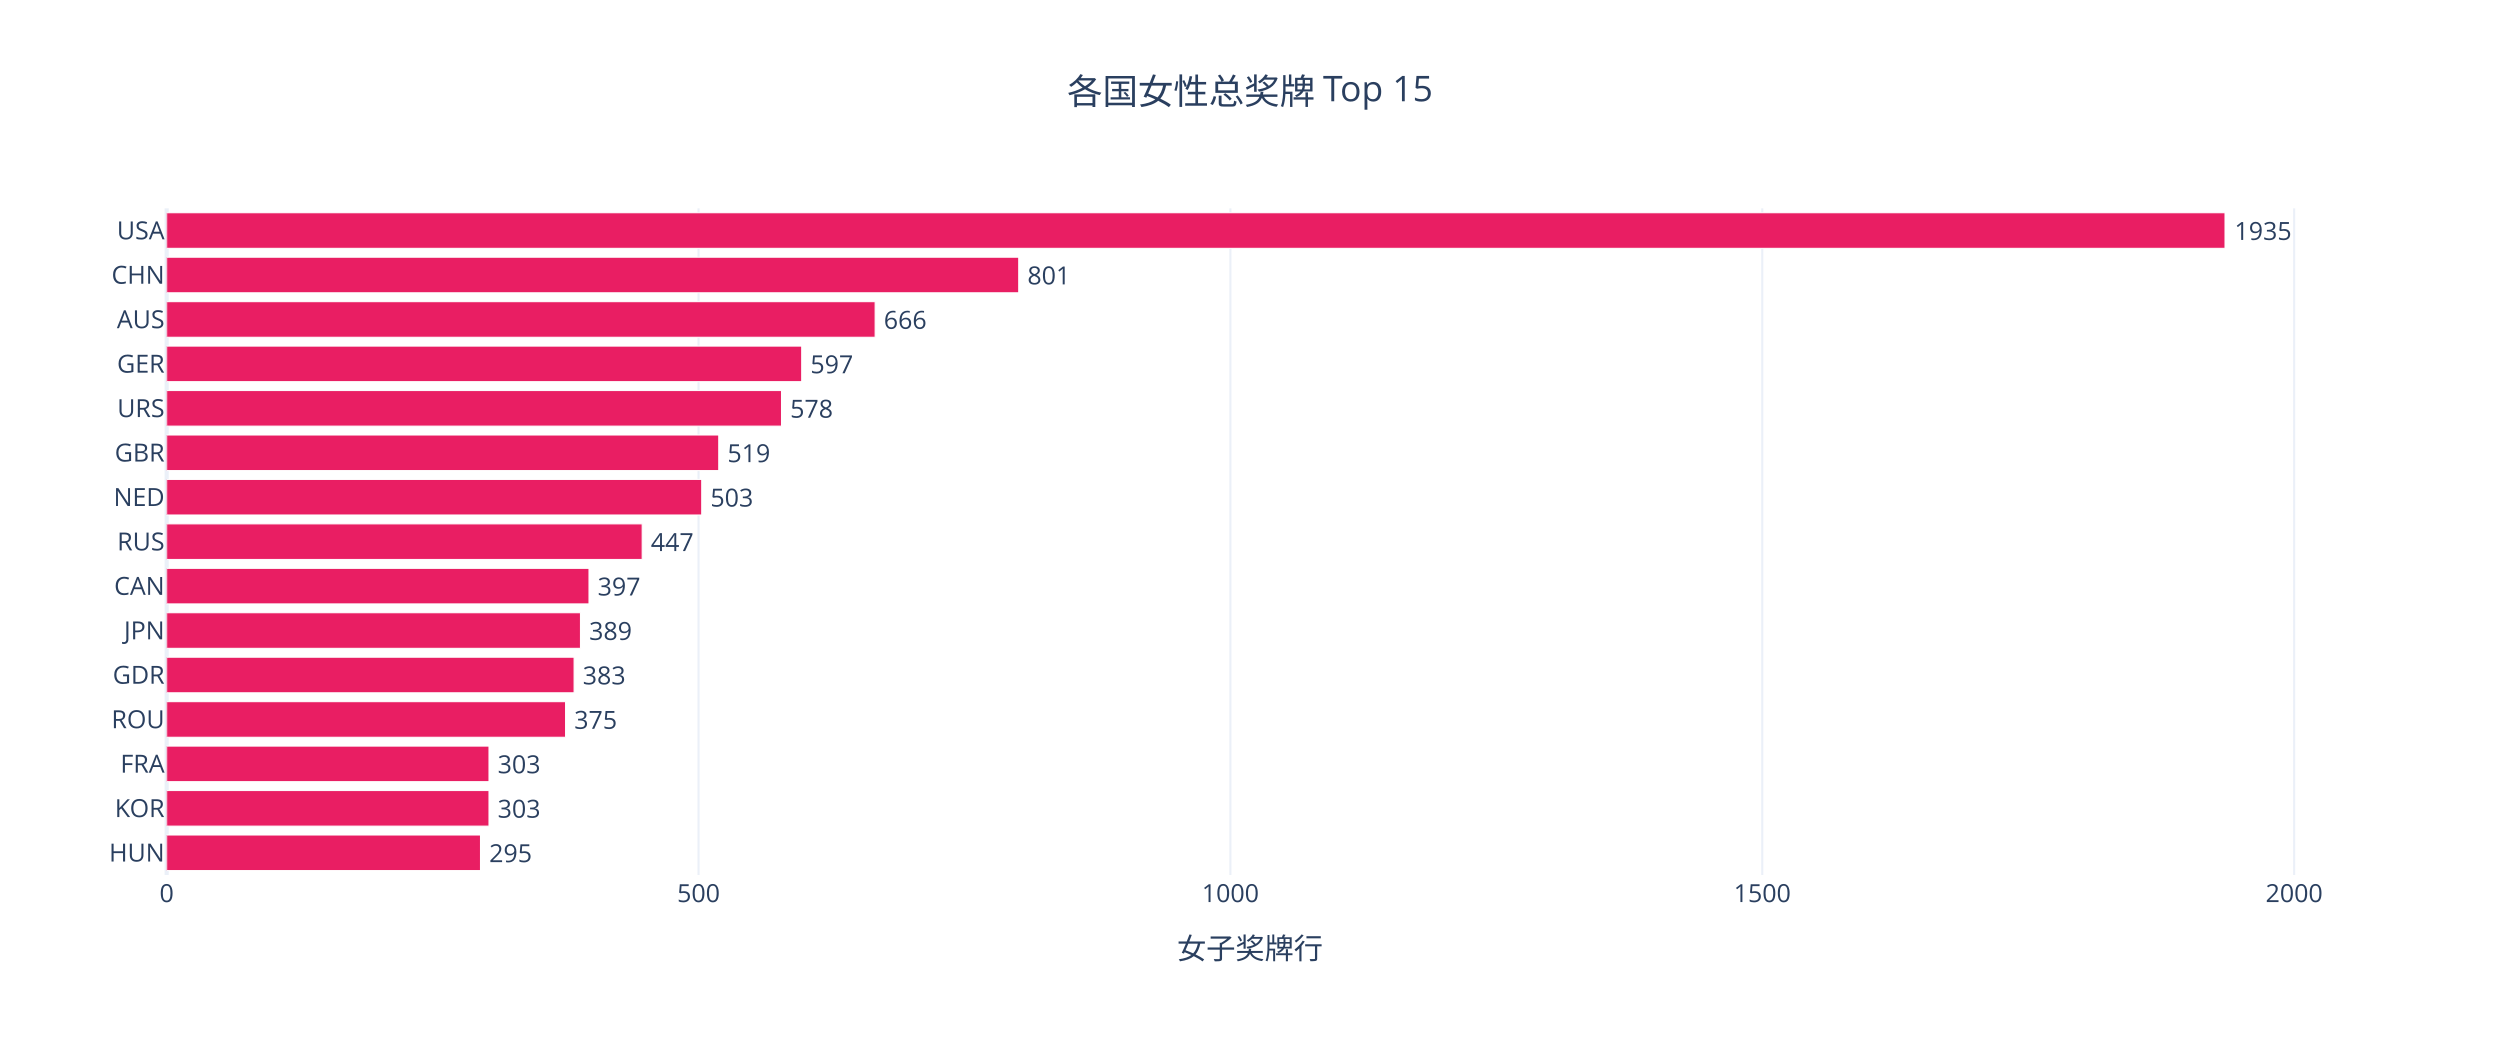
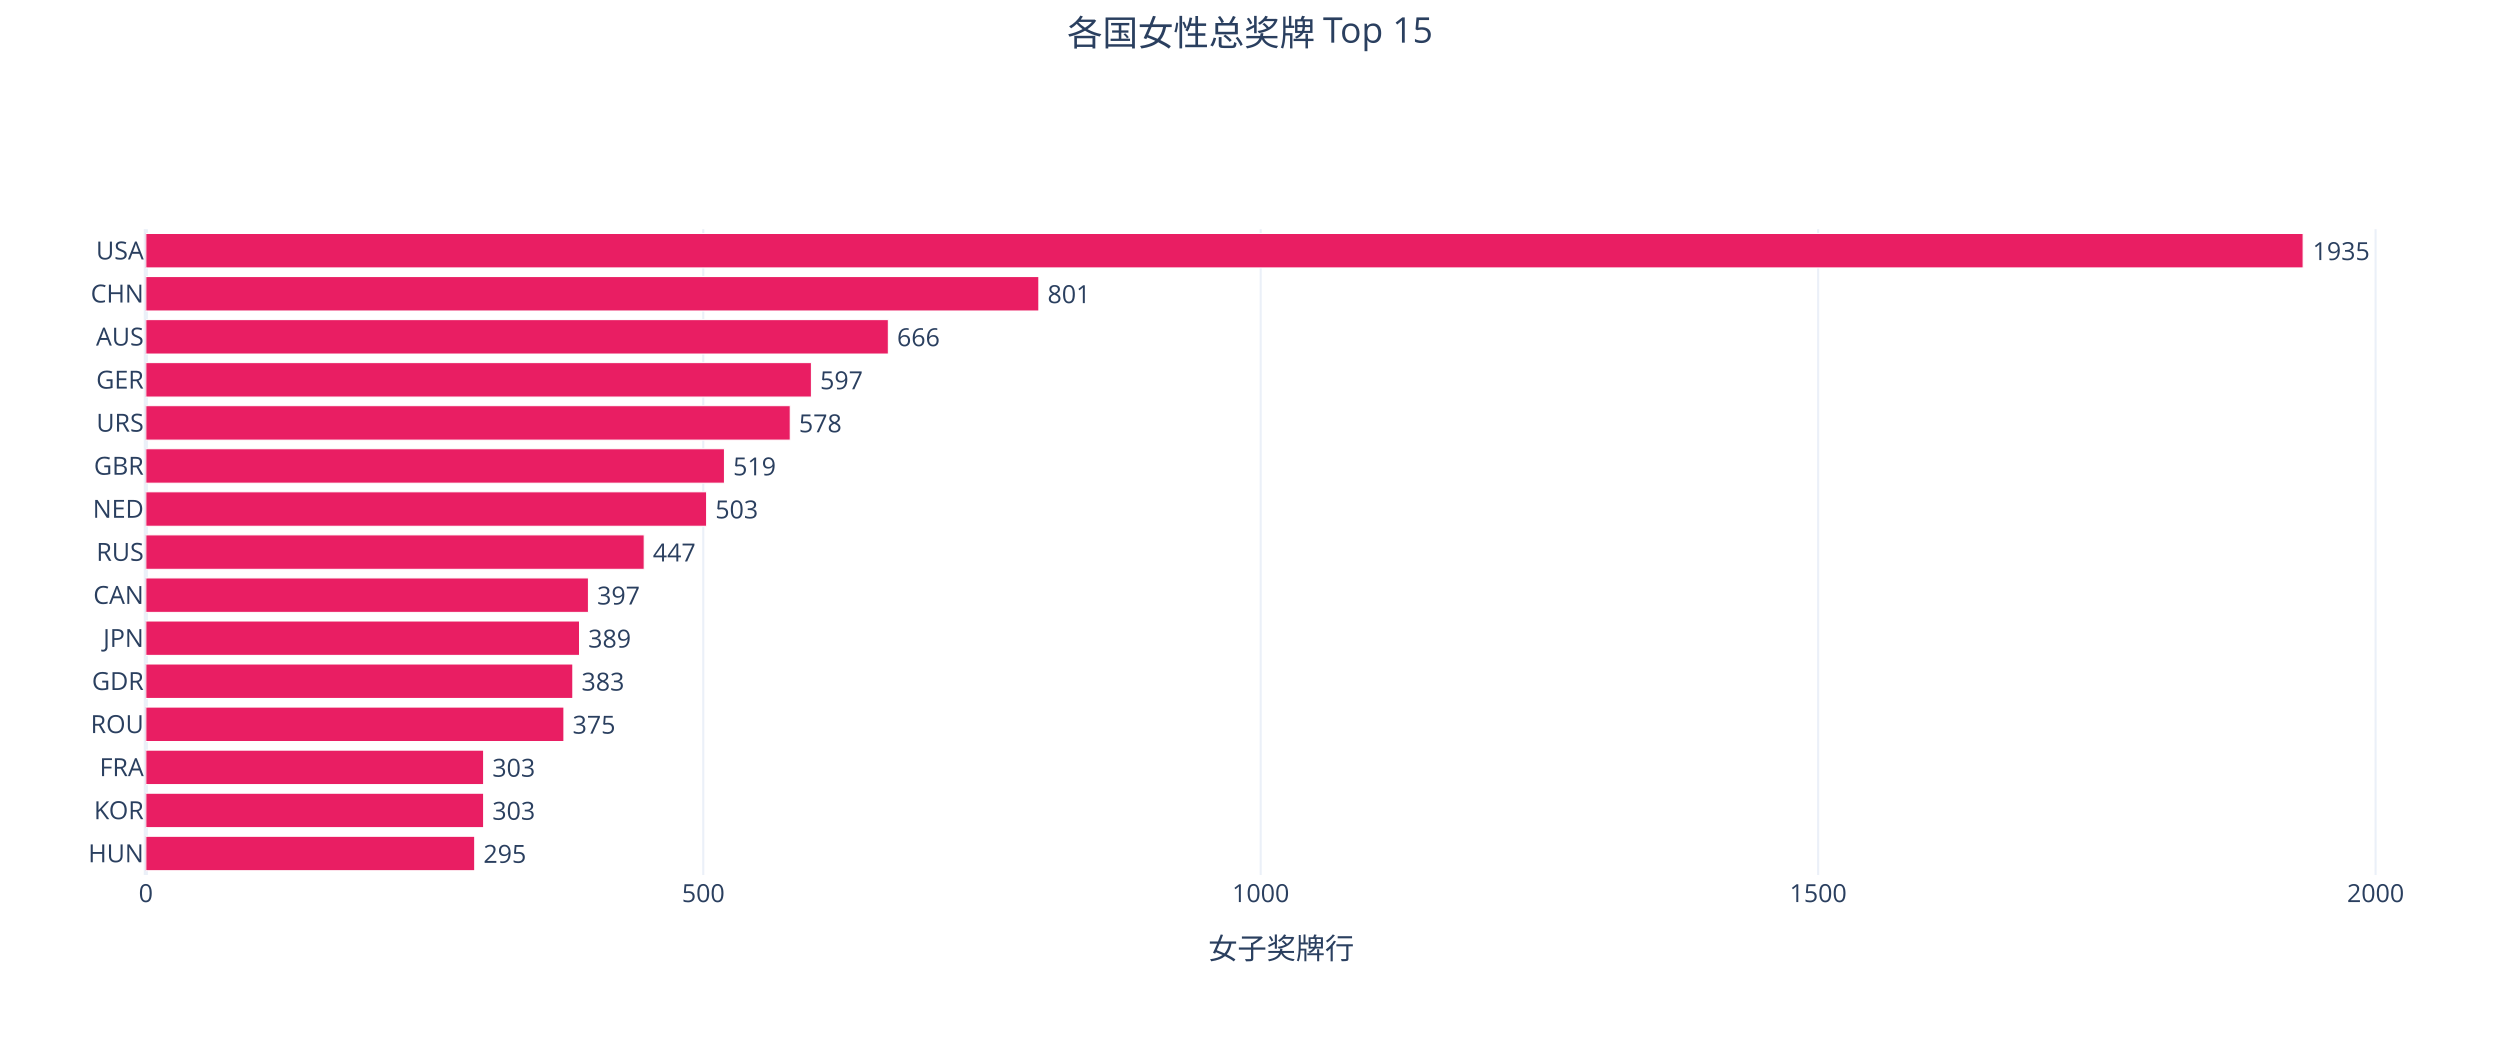
<svg xmlns="http://www.w3.org/2000/svg" class="main-svg" width="1200" height="500" style="" viewBox="0 0 1200 500">
  <rect x="0" y="0" width="1200" height="500" style="fill: rgb(255, 255, 255); fill-opacity: 1;" />
-   <defs id="defs-3ebce4">
+   <defs id="defs-ec17e9">
    <g class="clips">
-       <clipPath id="clip3ebce4xyplot" class="plotclip">
-         <rect width="1040" height="320" />
-       </clipPath>
-       <clipPath class="axesclip" id="clip3ebce4x">
-         <rect x="80" y="0" width="1040" height="500" />
-       </clipPath>
-       <clipPath class="axesclip" id="clip3ebce4y">
-         <rect x="0" y="100" width="1200" height="320" />
-       </clipPath>
-       <clipPath class="axesclip" id="clip3ebce4xy">
-         <rect x="80" y="100" width="1040" height="320" />
+       <clipPath id="clipec17e9xyplot" class="plotclip">
+         <rect width="1090" height="310" />
+       </clipPath>
+       <clipPath class="axesclip" id="clipec17e9x">
+         <rect x="70" y="0" width="1090" height="500" />
+       </clipPath>
+       <clipPath class="axesclip" id="clipec17e9y">
+         <rect x="0" y="110" width="1200" height="310" />
+       </clipPath>
+       <clipPath class="axesclip" id="clipec17e9xy">
+         <rect x="70" y="110" width="1090" height="310" />
      </clipPath>
    </g>
    <g class="gradients" />
    <g class="patterns" />
  </defs>
  <g class="bglayer" />
  <g class="layer-below">
    <g class="imagelayer" />
    <g class="shapelayer" />
  </g>
  <g class="cartesianlayer">
    <g class="subplot xy">
      <g class="layer-subplot">
        <g class="shapelayer" />
        <g class="imagelayer" />
      </g>
      <g class="minor-gridlayer">
        <g class="x" />
        <g class="y" />
      </g>
      <g class="gridlayer">
        <g class="x">
-           <path class="xgrid crisp" transform="translate(335.3,0)" d="M0,100v320" style="stroke: rgb(235, 240, 248); stroke-opacity: 1; stroke-width: 1px;" />
-           <path class="xgrid crisp" transform="translate(590.59,0)" d="M0,100v320" style="stroke: rgb(235, 240, 248); stroke-opacity: 1; stroke-width: 1px;" />
-           <path class="xgrid crisp" transform="translate(845.89,0)" d="M0,100v320" style="stroke: rgb(235, 240, 248); stroke-opacity: 1; stroke-width: 1px;" />
-           <path class="xgrid crisp" transform="translate(1101.19,0)" d="M0,100v320" style="stroke: rgb(235, 240, 248); stroke-opacity: 1; stroke-width: 1px;" />
+           <path class="xgrid crisp" transform="translate(337.57,0)" d="M0,110v310" style="stroke: rgb(235, 240, 248); stroke-opacity: 1; stroke-width: 1px;" />
+           <path class="xgrid crisp" transform="translate(605.14,0)" d="M0,110v310" style="stroke: rgb(235, 240, 248); stroke-opacity: 1; stroke-width: 1px;" />
+           <path class="xgrid crisp" transform="translate(872.71,0)" d="M0,110v310" style="stroke: rgb(235, 240, 248); stroke-opacity: 1; stroke-width: 1px;" />
+           <path class="xgrid crisp" transform="translate(1140.28,0)" d="M0,110v310" style="stroke: rgb(235, 240, 248); stroke-opacity: 1; stroke-width: 1px;" />
        </g>
        <g class="y" />
      </g>
      <g class="zerolinelayer">
-         <path class="xzl zl crisp" transform="translate(80,0)" d="M0,100v320" style="stroke: rgb(235, 240, 248); stroke-opacity: 1; stroke-width: 2px;" />
+         <path class="xzl zl crisp" transform="translate(70,0)" d="M0,110v310" style="stroke: rgb(235, 240, 248); stroke-opacity: 1; stroke-width: 2px;" />
      </g>
      <g class="layer-between">
        <g class="shapelayer" />
        <g class="imagelayer" />
      </g>
      <path class="xlines-below" />
      <path class="ylines-below" />
      <g class="overlines-below" />
      <g class="xaxislayer-below" />
      <g class="yaxislayer-below" />
      <g class="overaxes-below" />
      <g class="overplot">
-         <g class="xy" transform="translate(80,100)" clip-path="url(#clip3ebce4xyplot)">
+         <g class="xy" transform="translate(70,110)" clip-path="url(#clipec17e9xyplot)">
          <g class="barlayer mlayer">
            <g class="trace bars" style="opacity: 1;">
              <g class="points">
                <g class="point">
-                   <path d="M0,2.13V19.2H988V2.13Z" style="vector-effect: none; opacity: 1; stroke-width: 0.5px; fill: rgb(233, 30, 99); fill-opacity: 1; stroke: rgb(255, 255, 255); stroke-opacity: 1;" />
-                   <text class="bartext bartext-outside" text-anchor="middle" data-notex="1" x="0" y="0" style="font-family: 'Open Sans', verdana, arial, sans-serif; font-size: 12px; fill: rgb(42, 63, 95); fill-opacity: 1; white-space: pre;" transform="translate(1006.258,15.165)">1935</text>
-                 </g>
-                 <g class="point">
-                   <path d="M0,23.47V40.53H408.99V23.47Z" style="vector-effect: none; opacity: 1; stroke-width: 0.5px; fill: rgb(233, 30, 99); fill-opacity: 1; stroke: rgb(255, 255, 255); stroke-opacity: 1;" />
-                   <text class="bartext bartext-outside" text-anchor="middle" data-notex="1" x="0" y="0" style="font-family: 'Open Sans', verdana, arial, sans-serif; font-size: 12px; fill: rgb(42, 63, 95); fill-opacity: 1; white-space: pre;" transform="translate(423.4353,36.5)">801</text>
-                 </g>
-                 <g class="point">
-                   <path d="M0,44.8V61.87H340.06V44.8Z" style="vector-effect: none; opacity: 1; stroke-width: 0.5px; fill: rgb(233, 30, 99); fill-opacity: 1; stroke: rgb(255, 255, 255); stroke-opacity: 1;" />
-                   <text class="bartext bartext-outside" text-anchor="middle" data-notex="1" x="0" y="0" style="font-family: 'Open Sans', verdana, arial, sans-serif; font-size: 12px; fill: rgb(42, 63, 95); fill-opacity: 1; white-space: pre;" transform="translate(354.5053,57.835)">666</text>
-                 </g>
-                 <g class="point">
-                   <path d="M0,66.13V83.2H304.82V66.13Z" style="vector-effect: none; opacity: 1; stroke-width: 0.5px; fill: rgb(233, 30, 99); fill-opacity: 1; stroke: rgb(255, 255, 255); stroke-opacity: 1;" />
-                   <text class="bartext bartext-outside" text-anchor="middle" data-notex="1" x="0" y="0" style="font-family: 'Open Sans', verdana, arial, sans-serif; font-size: 12px; fill: rgb(42, 63, 95); fill-opacity: 1; white-space: pre;" transform="translate(319.2653,79.165)">597</text>
-                 </g>
-                 <g class="point">
-                   <path d="M0,87.47V104.53H295.12V87.47Z" style="vector-effect: none; opacity: 1; stroke-width: 0.5px; fill: rgb(233, 30, 99); fill-opacity: 1; stroke: rgb(255, 255, 255); stroke-opacity: 1;" />
-                   <text class="bartext bartext-outside" text-anchor="middle" data-notex="1" x="0" y="0" style="font-family: 'Open Sans', verdana, arial, sans-serif; font-size: 12px; fill: rgb(42, 63, 95); fill-opacity: 1; white-space: pre;" transform="translate(309.5653,100.5)">578</text>
-                 </g>
-                 <g class="point">
-                   <path d="M0,108.8V125.87H265V108.8Z" style="vector-effect: none; opacity: 1; stroke-width: 0.5px; fill: rgb(233, 30, 99); fill-opacity: 1; stroke: rgb(255, 255, 255); stroke-opacity: 1;" />
-                   <text class="bartext bartext-outside" text-anchor="middle" data-notex="1" x="0" y="0" style="font-family: 'Open Sans', verdana, arial, sans-serif; font-size: 12px; fill: rgb(42, 63, 95); fill-opacity: 1; white-space: pre;" transform="translate(279.4453,121.835)">519</text>
-                 </g>
-                 <g class="point">
-                   <path d="M0,130.13V147.2H256.83V130.13Z" style="vector-effect: none; opacity: 1; stroke-width: 0.5px; fill: rgb(233, 30, 99); fill-opacity: 1; stroke: rgb(255, 255, 255); stroke-opacity: 1;" />
-                   <text class="bartext bartext-outside" text-anchor="middle" data-notex="1" x="0" y="0" style="font-family: 'Open Sans', verdana, arial, sans-serif; font-size: 12px; fill: rgb(42, 63, 95); fill-opacity: 1; white-space: pre;" transform="translate(271.2753,143.165)">503</text>
-                 </g>
-                 <g class="point">
-                   <path d="M0,151.47V168.53H228.24V151.47Z" style="vector-effect: none; opacity: 1; stroke-width: 0.5px; fill: rgb(233, 30, 99); fill-opacity: 1; stroke: rgb(255, 255, 255); stroke-opacity: 1;" />
-                   <text class="bartext bartext-outside" text-anchor="middle" data-notex="1" x="0" y="0" style="font-family: 'Open Sans', verdana, arial, sans-serif; font-size: 12px; fill: rgb(42, 63, 95); fill-opacity: 1; white-space: pre;" transform="translate(242.6853,164.5)">447</text>
-                 </g>
-                 <g class="point">
-                   <path d="M0,172.8V189.87H202.71V172.8Z" style="vector-effect: none; opacity: 1; stroke-width: 0.5px; fill: rgb(233, 30, 99); fill-opacity: 1; stroke: rgb(255, 255, 255); stroke-opacity: 1;" />
-                   <text class="bartext bartext-outside" text-anchor="middle" data-notex="1" x="0" y="0" style="font-family: 'Open Sans', verdana, arial, sans-serif; font-size: 12px; fill: rgb(42, 63, 95); fill-opacity: 1; white-space: pre;" transform="translate(217.1553,185.835)">397</text>
-                 </g>
-                 <g class="point">
-                   <path d="M0,194.13V211.2H198.62V194.13Z" style="vector-effect: none; opacity: 1; stroke-width: 0.5px; fill: rgb(233, 30, 99); fill-opacity: 1; stroke: rgb(255, 255, 255); stroke-opacity: 1;" />
-                   <text class="bartext bartext-outside" text-anchor="middle" data-notex="1" x="0" y="0" style="font-family: 'Open Sans', verdana, arial, sans-serif; font-size: 12px; fill: rgb(42, 63, 95); fill-opacity: 1; white-space: pre;" transform="translate(213.0653,207.165)">389</text>
-                 </g>
-                 <g class="point">
-                   <path d="M0,215.47V232.53H195.56V215.47Z" style="vector-effect: none; opacity: 1; stroke-width: 0.5px; fill: rgb(233, 30, 99); fill-opacity: 1; stroke: rgb(255, 255, 255); stroke-opacity: 1;" />
-                   <text class="bartext bartext-outside" text-anchor="middle" data-notex="1" x="0" y="0" style="font-family: 'Open Sans', verdana, arial, sans-serif; font-size: 12px; fill: rgb(42, 63, 95); fill-opacity: 1; white-space: pre;" transform="translate(210.0053,228.5)">383</text>
-                 </g>
-                 <g class="point">
-                   <path d="M0,236.8V253.87H191.47V236.8Z" style="vector-effect: none; opacity: 1; stroke-width: 0.5px; fill: rgb(233, 30, 99); fill-opacity: 1; stroke: rgb(255, 255, 255); stroke-opacity: 1;" />
-                   <text class="bartext bartext-outside" text-anchor="middle" data-notex="1" x="0" y="0" style="font-family: 'Open Sans', verdana, arial, sans-serif; font-size: 12px; fill: rgb(42, 63, 95); fill-opacity: 1; white-space: pre;" transform="translate(205.9153,249.835)">375</text>
-                 </g>
-                 <g class="point">
-                   <path d="M0,258.13V275.2H154.71V258.13Z" style="vector-effect: none; opacity: 1; stroke-width: 0.5px; fill: rgb(233, 30, 99); fill-opacity: 1; stroke: rgb(255, 255, 255); stroke-opacity: 1;" />
-                   <text class="bartext bartext-outside" text-anchor="middle" data-notex="1" x="0" y="0" style="font-family: 'Open Sans', verdana, arial, sans-serif; font-size: 12px; fill: rgb(42, 63, 95); fill-opacity: 1; white-space: pre;" transform="translate(169.1553,271.165)">303</text>
-                 </g>
-                 <g class="point">
-                   <path d="M0,279.47V296.53H154.71V279.47Z" style="vector-effect: none; opacity: 1; stroke-width: 0.5px; fill: rgb(233, 30, 99); fill-opacity: 1; stroke: rgb(255, 255, 255); stroke-opacity: 1;" />
-                   <text class="bartext bartext-outside" text-anchor="middle" data-notex="1" x="0" y="0" style="font-family: 'Open Sans', verdana, arial, sans-serif; font-size: 12px; fill: rgb(42, 63, 95); fill-opacity: 1; white-space: pre;" transform="translate(169.1553,292.5)">303</text>
-                 </g>
-                 <g class="point">
-                   <path d="M0,300.8V317.87H150.63V300.8Z" style="vector-effect: none; opacity: 1; stroke-width: 0.5px; fill: rgb(233, 30, 99); fill-opacity: 1; stroke: rgb(255, 255, 255); stroke-opacity: 1;" />
-                   <text class="bartext bartext-outside" text-anchor="middle" data-notex="1" x="0" y="0" style="font-family: 'Open Sans', verdana, arial, sans-serif; font-size: 12px; fill: rgb(42, 63, 95); fill-opacity: 1; white-space: pre;" transform="translate(165.0753,313.835)">295</text>
+                   <path d="M0,2.07V18.6H1035.5V2.07Z" style="vector-effect: none; opacity: 1; stroke-width: 0.5px; fill: rgb(233, 30, 99); fill-opacity: 1; stroke: rgb(255, 255, 255); stroke-opacity: 1;" />
+                   <text class="bartext bartext-outside" text-anchor="middle" data-notex="1" x="0" y="0" style="font-family: 'Open Sans', verdana, arial, sans-serif; font-size: 12px; fill: rgb(42, 63, 95); fill-opacity: 1; white-space: pre;" transform="translate(1053.758,14.835)">1935</text>
+                 </g>
+                 <g class="point">
+                   <path d="M0,22.73V39.27H428.65V22.73Z" style="vector-effect: none; opacity: 1; stroke-width: 0.5px; fill: rgb(233, 30, 99); fill-opacity: 1; stroke: rgb(255, 255, 255); stroke-opacity: 1;" />
+                   <text class="bartext bartext-outside" text-anchor="middle" data-notex="1" x="0" y="0" style="font-family: 'Open Sans', verdana, arial, sans-serif; font-size: 12px; fill: rgb(42, 63, 95); fill-opacity: 1; white-space: pre;" transform="translate(443.0953,35.5)">801</text>
+                 </g>
+                 <g class="point">
+                   <path d="M0,43.4V59.93H356.4V43.4Z" style="vector-effect: none; opacity: 1; stroke-width: 0.5px; fill: rgb(233, 30, 99); fill-opacity: 1; stroke: rgb(255, 255, 255); stroke-opacity: 1;" />
+                   <text class="bartext bartext-outside" text-anchor="middle" data-notex="1" x="0" y="0" style="font-family: 'Open Sans', verdana, arial, sans-serif; font-size: 12px; fill: rgb(42, 63, 95); fill-opacity: 1; white-space: pre;" transform="translate(370.8453,56.165)">666</text>
+                 </g>
+                 <g class="point">
+                   <path d="M0,64.07V80.6H319.48V64.07Z" style="vector-effect: none; opacity: 1; stroke-width: 0.5px; fill: rgb(233, 30, 99); fill-opacity: 1; stroke: rgb(255, 255, 255); stroke-opacity: 1;" />
+                   <text class="bartext bartext-outside" text-anchor="middle" data-notex="1" x="0" y="0" style="font-family: 'Open Sans', verdana, arial, sans-serif; font-size: 12px; fill: rgb(42, 63, 95); fill-opacity: 1; white-space: pre;" transform="translate(333.9253,76.835)">597</text>
+                 </g>
+                 <g class="point">
+                   <path d="M0,84.73V101.27H309.31V84.73Z" style="vector-effect: none; opacity: 1; stroke-width: 0.5px; fill: rgb(233, 30, 99); fill-opacity: 1; stroke: rgb(255, 255, 255); stroke-opacity: 1;" />
+                   <text class="bartext bartext-outside" text-anchor="middle" data-notex="1" x="0" y="0" style="font-family: 'Open Sans', verdana, arial, sans-serif; font-size: 12px; fill: rgb(42, 63, 95); fill-opacity: 1; white-space: pre;" transform="translate(323.7553,97.5)">578</text>
+                 </g>
+                 <g class="point">
+                   <path d="M0,105.4V121.93H277.74V105.4Z" style="vector-effect: none; opacity: 1; stroke-width: 0.5px; fill: rgb(233, 30, 99); fill-opacity: 1; stroke: rgb(255, 255, 255); stroke-opacity: 1;" />
+                   <text class="bartext bartext-outside" text-anchor="middle" data-notex="1" x="0" y="0" style="font-family: 'Open Sans', verdana, arial, sans-serif; font-size: 12px; fill: rgb(42, 63, 95); fill-opacity: 1; white-space: pre;" transform="translate(292.1853,118.165)">519</text>
+                 </g>
+                 <g class="point">
+                   <path d="M0,126.07V142.6H269.18V126.07Z" style="vector-effect: none; opacity: 1; stroke-width: 0.5px; fill: rgb(233, 30, 99); fill-opacity: 1; stroke: rgb(255, 255, 255); stroke-opacity: 1;" />
+                   <text class="bartext bartext-outside" text-anchor="middle" data-notex="1" x="0" y="0" style="font-family: 'Open Sans', verdana, arial, sans-serif; font-size: 12px; fill: rgb(42, 63, 95); fill-opacity: 1; white-space: pre;" transform="translate(283.6253,138.835)">503</text>
+                 </g>
+                 <g class="point">
+                   <path d="M0,146.73V163.27H239.21V146.73Z" style="vector-effect: none; opacity: 1; stroke-width: 0.5px; fill: rgb(233, 30, 99); fill-opacity: 1; stroke: rgb(255, 255, 255); stroke-opacity: 1;" />
+                   <text class="bartext bartext-outside" text-anchor="middle" data-notex="1" x="0" y="0" style="font-family: 'Open Sans', verdana, arial, sans-serif; font-size: 12px; fill: rgb(42, 63, 95); fill-opacity: 1; white-space: pre;" transform="translate(253.6553,159.5)">447</text>
+                 </g>
+                 <g class="point">
+                   <path d="M0,167.4V183.93H212.45V167.4Z" style="vector-effect: none; opacity: 1; stroke-width: 0.5px; fill: rgb(233, 30, 99); fill-opacity: 1; stroke: rgb(255, 255, 255); stroke-opacity: 1;" />
+                   <text class="bartext bartext-outside" text-anchor="middle" data-notex="1" x="0" y="0" style="font-family: 'Open Sans', verdana, arial, sans-serif; font-size: 12px; fill: rgb(42, 63, 95); fill-opacity: 1; white-space: pre;" transform="translate(226.8953,180.165)">397</text>
+                 </g>
+                 <g class="point">
+                   <path d="M0,188.07V204.6H208.17V188.07Z" style="vector-effect: none; opacity: 1; stroke-width: 0.5px; fill: rgb(233, 30, 99); fill-opacity: 1; stroke: rgb(255, 255, 255); stroke-opacity: 1;" />
+                   <text class="bartext bartext-outside" text-anchor="middle" data-notex="1" x="0" y="0" style="font-family: 'Open Sans', verdana, arial, sans-serif; font-size: 12px; fill: rgb(42, 63, 95); fill-opacity: 1; white-space: pre;" transform="translate(222.6153,200.835)">389</text>
+                 </g>
+                 <g class="point">
+                   <path d="M0,208.73V225.27H204.96V208.73Z" style="vector-effect: none; opacity: 1; stroke-width: 0.5px; fill: rgb(233, 30, 99); fill-opacity: 1; stroke: rgb(255, 255, 255); stroke-opacity: 1;" />
+                   <text class="bartext bartext-outside" text-anchor="middle" data-notex="1" x="0" y="0" style="font-family: 'Open Sans', verdana, arial, sans-serif; font-size: 12px; fill: rgb(42, 63, 95); fill-opacity: 1; white-space: pre;" transform="translate(219.4053,221.5)">383</text>
+                 </g>
+                 <g class="point">
+                   <path d="M0,229.4V245.93H200.68V229.4Z" style="vector-effect: none; opacity: 1; stroke-width: 0.5px; fill: rgb(233, 30, 99); fill-opacity: 1; stroke: rgb(255, 255, 255); stroke-opacity: 1;" />
+                   <text class="bartext bartext-outside" text-anchor="middle" data-notex="1" x="0" y="0" style="font-family: 'Open Sans', verdana, arial, sans-serif; font-size: 12px; fill: rgb(42, 63, 95); fill-opacity: 1; white-space: pre;" transform="translate(215.1253,242.165)">375</text>
+                 </g>
+                 <g class="point">
+                   <path d="M0,250.07V266.6H162.15V250.07Z" style="vector-effect: none; opacity: 1; stroke-width: 0.5px; fill: rgb(233, 30, 99); fill-opacity: 1; stroke: rgb(255, 255, 255); stroke-opacity: 1;" />
+                   <text class="bartext bartext-outside" text-anchor="middle" data-notex="1" x="0" y="0" style="font-family: 'Open Sans', verdana, arial, sans-serif; font-size: 12px; fill: rgb(42, 63, 95); fill-opacity: 1; white-space: pre;" transform="translate(176.5953,262.835)">303</text>
+                 </g>
+                 <g class="point">
+                   <path d="M0,270.73V287.27H162.15V270.73Z" style="vector-effect: none; opacity: 1; stroke-width: 0.5px; fill: rgb(233, 30, 99); fill-opacity: 1; stroke: rgb(255, 255, 255); stroke-opacity: 1;" />
+                   <text class="bartext bartext-outside" text-anchor="middle" data-notex="1" x="0" y="0" style="font-family: 'Open Sans', verdana, arial, sans-serif; font-size: 12px; fill: rgb(42, 63, 95); fill-opacity: 1; white-space: pre;" transform="translate(176.5953,283.5)">303</text>
+                 </g>
+                 <g class="point">
+                   <path d="M0,291.4V307.93H157.87V291.4Z" style="vector-effect: none; opacity: 1; stroke-width: 0.5px; fill: rgb(233, 30, 99); fill-opacity: 1; stroke: rgb(255, 255, 255); stroke-opacity: 1;" />
+                   <text class="bartext bartext-outside" text-anchor="middle" data-notex="1" x="0" y="0" style="font-family: 'Open Sans', verdana, arial, sans-serif; font-size: 12px; fill: rgb(42, 63, 95); fill-opacity: 1; white-space: pre;" transform="translate(172.3153,304.165)">295</text>
                </g>
              </g>
            </g>
          </g>
        </g>
      </g>
      <g class="zerolinelayer-above" />
      <path class="xlines-above crisp" d="M0,0" style="fill: none;" />
      <path class="ylines-above crisp" d="M0,0" style="fill: none;" />
      <g class="overlines-above" />
      <g class="xaxislayer-above">
        <g class="xtick">
-           <text text-anchor="middle" x="0" y="433" transform="translate(80,0)" style="font-family: 'Open Sans', verdana, arial, sans-serif; font-size: 12px; fill: rgb(42, 63, 95); fill-opacity: 1; white-space: pre;">0</text>
-         </g>
-         <g class="xtick">
-           <text text-anchor="middle" x="0" y="433" style="font-family: 'Open Sans', verdana, arial, sans-serif; font-size: 12px; fill: rgb(42, 63, 95); fill-opacity: 1; white-space: pre;" transform="translate(335.3,0)">500</text>
-         </g>
-         <g class="xtick">
-           <text text-anchor="middle" x="0" y="433" style="font-family: 'Open Sans', verdana, arial, sans-serif; font-size: 12px; fill: rgb(42, 63, 95); fill-opacity: 1; white-space: pre;" transform="translate(590.59,0)">1000</text>
-         </g>
-         <g class="xtick">
-           <text text-anchor="middle" x="0" y="433" style="font-family: 'Open Sans', verdana, arial, sans-serif; font-size: 12px; fill: rgb(42, 63, 95); fill-opacity: 1; white-space: pre;" transform="translate(845.89,0)">1500</text>
-         </g>
-         <g class="xtick">
-           <text text-anchor="middle" x="0" y="433" style="font-family: 'Open Sans', verdana, arial, sans-serif; font-size: 12px; fill: rgb(42, 63, 95); fill-opacity: 1; white-space: pre;" transform="translate(1101.19,0)">2000</text>
+           <text text-anchor="middle" x="0" y="433" transform="translate(70,0)" style="font-family: 'Open Sans', verdana, arial, sans-serif; font-size: 12px; fill: rgb(42, 63, 95); fill-opacity: 1; white-space: pre;">0</text>
+         </g>
+         <g class="xtick">
+           <text text-anchor="middle" x="0" y="433" style="font-family: 'Open Sans', verdana, arial, sans-serif; font-size: 12px; fill: rgb(42, 63, 95); fill-opacity: 1; white-space: pre;" transform="translate(337.57,0)">500</text>
+         </g>
+         <g class="xtick">
+           <text text-anchor="middle" x="0" y="433" style="font-family: 'Open Sans', verdana, arial, sans-serif; font-size: 12px; fill: rgb(42, 63, 95); fill-opacity: 1; white-space: pre;" transform="translate(605.14,0)">1000</text>
+         </g>
+         <g class="xtick">
+           <text text-anchor="middle" x="0" y="433" style="font-family: 'Open Sans', verdana, arial, sans-serif; font-size: 12px; fill: rgb(42, 63, 95); fill-opacity: 1; white-space: pre;" transform="translate(872.71,0)">1500</text>
+         </g>
+         <g class="xtick">
+           <text text-anchor="middle" x="0" y="433" style="font-family: 'Open Sans', verdana, arial, sans-serif; font-size: 12px; fill: rgb(42, 63, 95); fill-opacity: 1; white-space: pre;" transform="translate(1140.28,0)">2000</text>
        </g>
      </g>
      <g class="yaxislayer-above">
        <g class="ytick">
-           <text text-anchor="end" x="79" y="4.2" transform="translate(0,409.33)" style="font-family: 'Open Sans', verdana, arial, sans-serif; font-size: 12px; fill: rgb(42, 63, 95); fill-opacity: 1; white-space: pre;">HUN</text>
-         </g>
-         <g class="ytick">
-           <text text-anchor="end" x="79" y="4.2" transform="translate(0,388)" style="font-family: 'Open Sans', verdana, arial, sans-serif; font-size: 12px; fill: rgb(42, 63, 95); fill-opacity: 1; white-space: pre;">KOR</text>
-         </g>
-         <g class="ytick">
-           <text text-anchor="end" x="79" y="4.2" transform="translate(0,366.67)" style="font-family: 'Open Sans', verdana, arial, sans-serif; font-size: 12px; fill: rgb(42, 63, 95); fill-opacity: 1; white-space: pre;">FRA</text>
-         </g>
-         <g class="ytick">
-           <text text-anchor="end" x="79" y="4.2" transform="translate(0,345.33)" style="font-family: 'Open Sans', verdana, arial, sans-serif; font-size: 12px; fill: rgb(42, 63, 95); fill-opacity: 1; white-space: pre;">ROU</text>
-         </g>
-         <g class="ytick">
-           <text text-anchor="end" x="79" y="4.2" transform="translate(0,324)" style="font-family: 'Open Sans', verdana, arial, sans-serif; font-size: 12px; fill: rgb(42, 63, 95); fill-opacity: 1; white-space: pre;">GDR</text>
-         </g>
-         <g class="ytick">
-           <text text-anchor="end" x="79" y="4.2" transform="translate(0,302.67)" style="font-family: 'Open Sans', verdana, arial, sans-serif; font-size: 12px; fill: rgb(42, 63, 95); fill-opacity: 1; white-space: pre;">JPN</text>
-         </g>
-         <g class="ytick">
-           <text text-anchor="end" x="79" y="4.2" transform="translate(0,281.33)" style="font-family: 'Open Sans', verdana, arial, sans-serif; font-size: 12px; fill: rgb(42, 63, 95); fill-opacity: 1; white-space: pre;">CAN</text>
-         </g>
-         <g class="ytick">
-           <text text-anchor="end" x="79" y="4.2" transform="translate(0,260)" style="font-family: 'Open Sans', verdana, arial, sans-serif; font-size: 12px; fill: rgb(42, 63, 95); fill-opacity: 1; white-space: pre;">RUS</text>
-         </g>
-         <g class="ytick">
-           <text text-anchor="end" x="79" y="4.2" transform="translate(0,238.67)" style="font-family: 'Open Sans', verdana, arial, sans-serif; font-size: 12px; fill: rgb(42, 63, 95); fill-opacity: 1; white-space: pre;">NED</text>
-         </g>
-         <g class="ytick">
-           <text text-anchor="end" x="79" y="4.2" transform="translate(0,217.33)" style="font-family: 'Open Sans', verdana, arial, sans-serif; font-size: 12px; fill: rgb(42, 63, 95); fill-opacity: 1; white-space: pre;">GBR</text>
-         </g>
-         <g class="ytick">
-           <text text-anchor="end" x="79" y="4.2" transform="translate(0,196)" style="font-family: 'Open Sans', verdana, arial, sans-serif; font-size: 12px; fill: rgb(42, 63, 95); fill-opacity: 1; white-space: pre;">URS</text>
-         </g>
-         <g class="ytick">
-           <text text-anchor="end" x="79" y="4.2" transform="translate(0,174.67)" style="font-family: 'Open Sans', verdana, arial, sans-serif; font-size: 12px; fill: rgb(42, 63, 95); fill-opacity: 1; white-space: pre;">GER</text>
-         </g>
-         <g class="ytick">
-           <text text-anchor="end" x="79" y="4.2" transform="translate(0,153.33)" style="font-family: 'Open Sans', verdana, arial, sans-serif; font-size: 12px; fill: rgb(42, 63, 95); fill-opacity: 1; white-space: pre;">AUS</text>
-         </g>
-         <g class="ytick">
-           <text text-anchor="end" x="79" y="4.2" transform="translate(0,132)" style="font-family: 'Open Sans', verdana, arial, sans-serif; font-size: 12px; fill: rgb(42, 63, 95); fill-opacity: 1; white-space: pre;">CHN</text>
-         </g>
-         <g class="ytick">
-           <text text-anchor="end" x="79" y="4.2" transform="translate(0,110.67)" style="font-family: 'Open Sans', verdana, arial, sans-serif; font-size: 12px; fill: rgb(42, 63, 95); fill-opacity: 1; white-space: pre;">USA</text>
+           <text text-anchor="end" x="69" y="4.2" transform="translate(0,409.67)" style="font-family: 'Open Sans', verdana, arial, sans-serif; font-size: 12px; fill: rgb(42, 63, 95); fill-opacity: 1; white-space: pre;">HUN</text>
+         </g>
+         <g class="ytick">
+           <text text-anchor="end" x="69" y="4.2" transform="translate(0,389)" style="font-family: 'Open Sans', verdana, arial, sans-serif; font-size: 12px; fill: rgb(42, 63, 95); fill-opacity: 1; white-space: pre;">KOR</text>
+         </g>
+         <g class="ytick">
+           <text text-anchor="end" x="69" y="4.2" transform="translate(0,368.33)" style="font-family: 'Open Sans', verdana, arial, sans-serif; font-size: 12px; fill: rgb(42, 63, 95); fill-opacity: 1; white-space: pre;">FRA</text>
+         </g>
+         <g class="ytick">
+           <text text-anchor="end" x="69" y="4.2" transform="translate(0,347.67)" style="font-family: 'Open Sans', verdana, arial, sans-serif; font-size: 12px; fill: rgb(42, 63, 95); fill-opacity: 1; white-space: pre;">ROU</text>
+         </g>
+         <g class="ytick">
+           <text text-anchor="end" x="69" y="4.2" transform="translate(0,327)" style="font-family: 'Open Sans', verdana, arial, sans-serif; font-size: 12px; fill: rgb(42, 63, 95); fill-opacity: 1; white-space: pre;">GDR</text>
+         </g>
+         <g class="ytick">
+           <text text-anchor="end" x="69" y="4.2" transform="translate(0,306.33)" style="font-family: 'Open Sans', verdana, arial, sans-serif; font-size: 12px; fill: rgb(42, 63, 95); fill-opacity: 1; white-space: pre;">JPN</text>
+         </g>
+         <g class="ytick">
+           <text text-anchor="end" x="69" y="4.2" transform="translate(0,285.67)" style="font-family: 'Open Sans', verdana, arial, sans-serif; font-size: 12px; fill: rgb(42, 63, 95); fill-opacity: 1; white-space: pre;">CAN</text>
+         </g>
+         <g class="ytick">
+           <text text-anchor="end" x="69" y="4.2" transform="translate(0,265)" style="font-family: 'Open Sans', verdana, arial, sans-serif; font-size: 12px; fill: rgb(42, 63, 95); fill-opacity: 1; white-space: pre;">RUS</text>
+         </g>
+         <g class="ytick">
+           <text text-anchor="end" x="69" y="4.2" transform="translate(0,244.33)" style="font-family: 'Open Sans', verdana, arial, sans-serif; font-size: 12px; fill: rgb(42, 63, 95); fill-opacity: 1; white-space: pre;">NED</text>
+         </g>
+         <g class="ytick">
+           <text text-anchor="end" x="69" y="4.2" transform="translate(0,223.67)" style="font-family: 'Open Sans', verdana, arial, sans-serif; font-size: 12px; fill: rgb(42, 63, 95); fill-opacity: 1; white-space: pre;">GBR</text>
+         </g>
+         <g class="ytick">
+           <text text-anchor="end" x="69" y="4.2" transform="translate(0,203)" style="font-family: 'Open Sans', verdana, arial, sans-serif; font-size: 12px; fill: rgb(42, 63, 95); fill-opacity: 1; white-space: pre;">URS</text>
+         </g>
+         <g class="ytick">
+           <text text-anchor="end" x="69" y="4.2" transform="translate(0,182.33)" style="font-family: 'Open Sans', verdana, arial, sans-serif; font-size: 12px; fill: rgb(42, 63, 95); fill-opacity: 1; white-space: pre;">GER</text>
+         </g>
+         <g class="ytick">
+           <text text-anchor="end" x="69" y="4.2" transform="translate(0,161.67)" style="font-family: 'Open Sans', verdana, arial, sans-serif; font-size: 12px; fill: rgb(42, 63, 95); fill-opacity: 1; white-space: pre;">AUS</text>
+         </g>
+         <g class="ytick">
+           <text text-anchor="end" x="69" y="4.2" transform="translate(0,141)" style="font-family: 'Open Sans', verdana, arial, sans-serif; font-size: 12px; fill: rgb(42, 63, 95); fill-opacity: 1; white-space: pre;">CHN</text>
+         </g>
+         <g class="ytick">
+           <text text-anchor="end" x="69" y="4.2" transform="translate(0,120.33)" style="font-family: 'Open Sans', verdana, arial, sans-serif; font-size: 12px; fill: rgb(42, 63, 95); fill-opacity: 1; white-space: pre;">USA</text>
        </g>
      </g>
      <g class="overaxes-above" />
    </g>
  </g>
  <g class="polarlayer" />
  <g class="smithlayer" />
  <g class="ternarylayer" />
  <g class="geolayer" />
  <g class="funnelarealayer" />
  <g class="pielayer" />
  <g class="iciclelayer" />
  <g class="treemaplayer" />
  <g class="sunburstlayer" />
  <g class="glimages" />
-   <defs id="topdefs-3ebce4">
+   <defs id="topdefs-ec17e9">
    <g class="clips" />
  </defs>
  <g class="layer-above">
    <g class="imagelayer" />
    <g class="shapelayer" />
  </g>
  <g class="infolayer">
    <g class="g-gtitle">
-       <text class="gtitle" x="600" y="50" text-anchor="middle" dy="0em" style="opacity: 1; font-family: 'Open Sans', verdana, arial, sans-serif; font-size: 17px; fill: rgb(42, 63, 95); fill-opacity: 1; white-space: pre;">各国女性总奖牌 Top 15</text>
+       <text class="gtitle" x="600" y="10" text-anchor="middle" dy="0.7em" style="opacity: 1; font-family: 'Open Sans', verdana, arial, sans-serif; font-size: 17px; fill: rgb(42, 63, 95); fill-opacity: 1; white-space: pre;">各国女性总奖牌 Top 15</text>
    </g>
    <g class="g-xtitle">
-       <text class="xtitle" x="600" y="460.3" text-anchor="middle" style="opacity: 1; font-family: 'Open Sans', verdana, arial, sans-serif; font-size: 14px; fill: rgb(42, 63, 95); fill-opacity: 1; white-space: pre;">女子奖牌行</text>
+       <text class="xtitle" x="615" y="460.3" text-anchor="middle" style="opacity: 1; font-family: 'Open Sans', verdana, arial, sans-serif; font-size: 14px; fill: rgb(42, 63, 95); fill-opacity: 1; white-space: pre;">女子奖牌行</text>
    </g>
    <g class="g-ytitle" />
  </g>
</svg>
